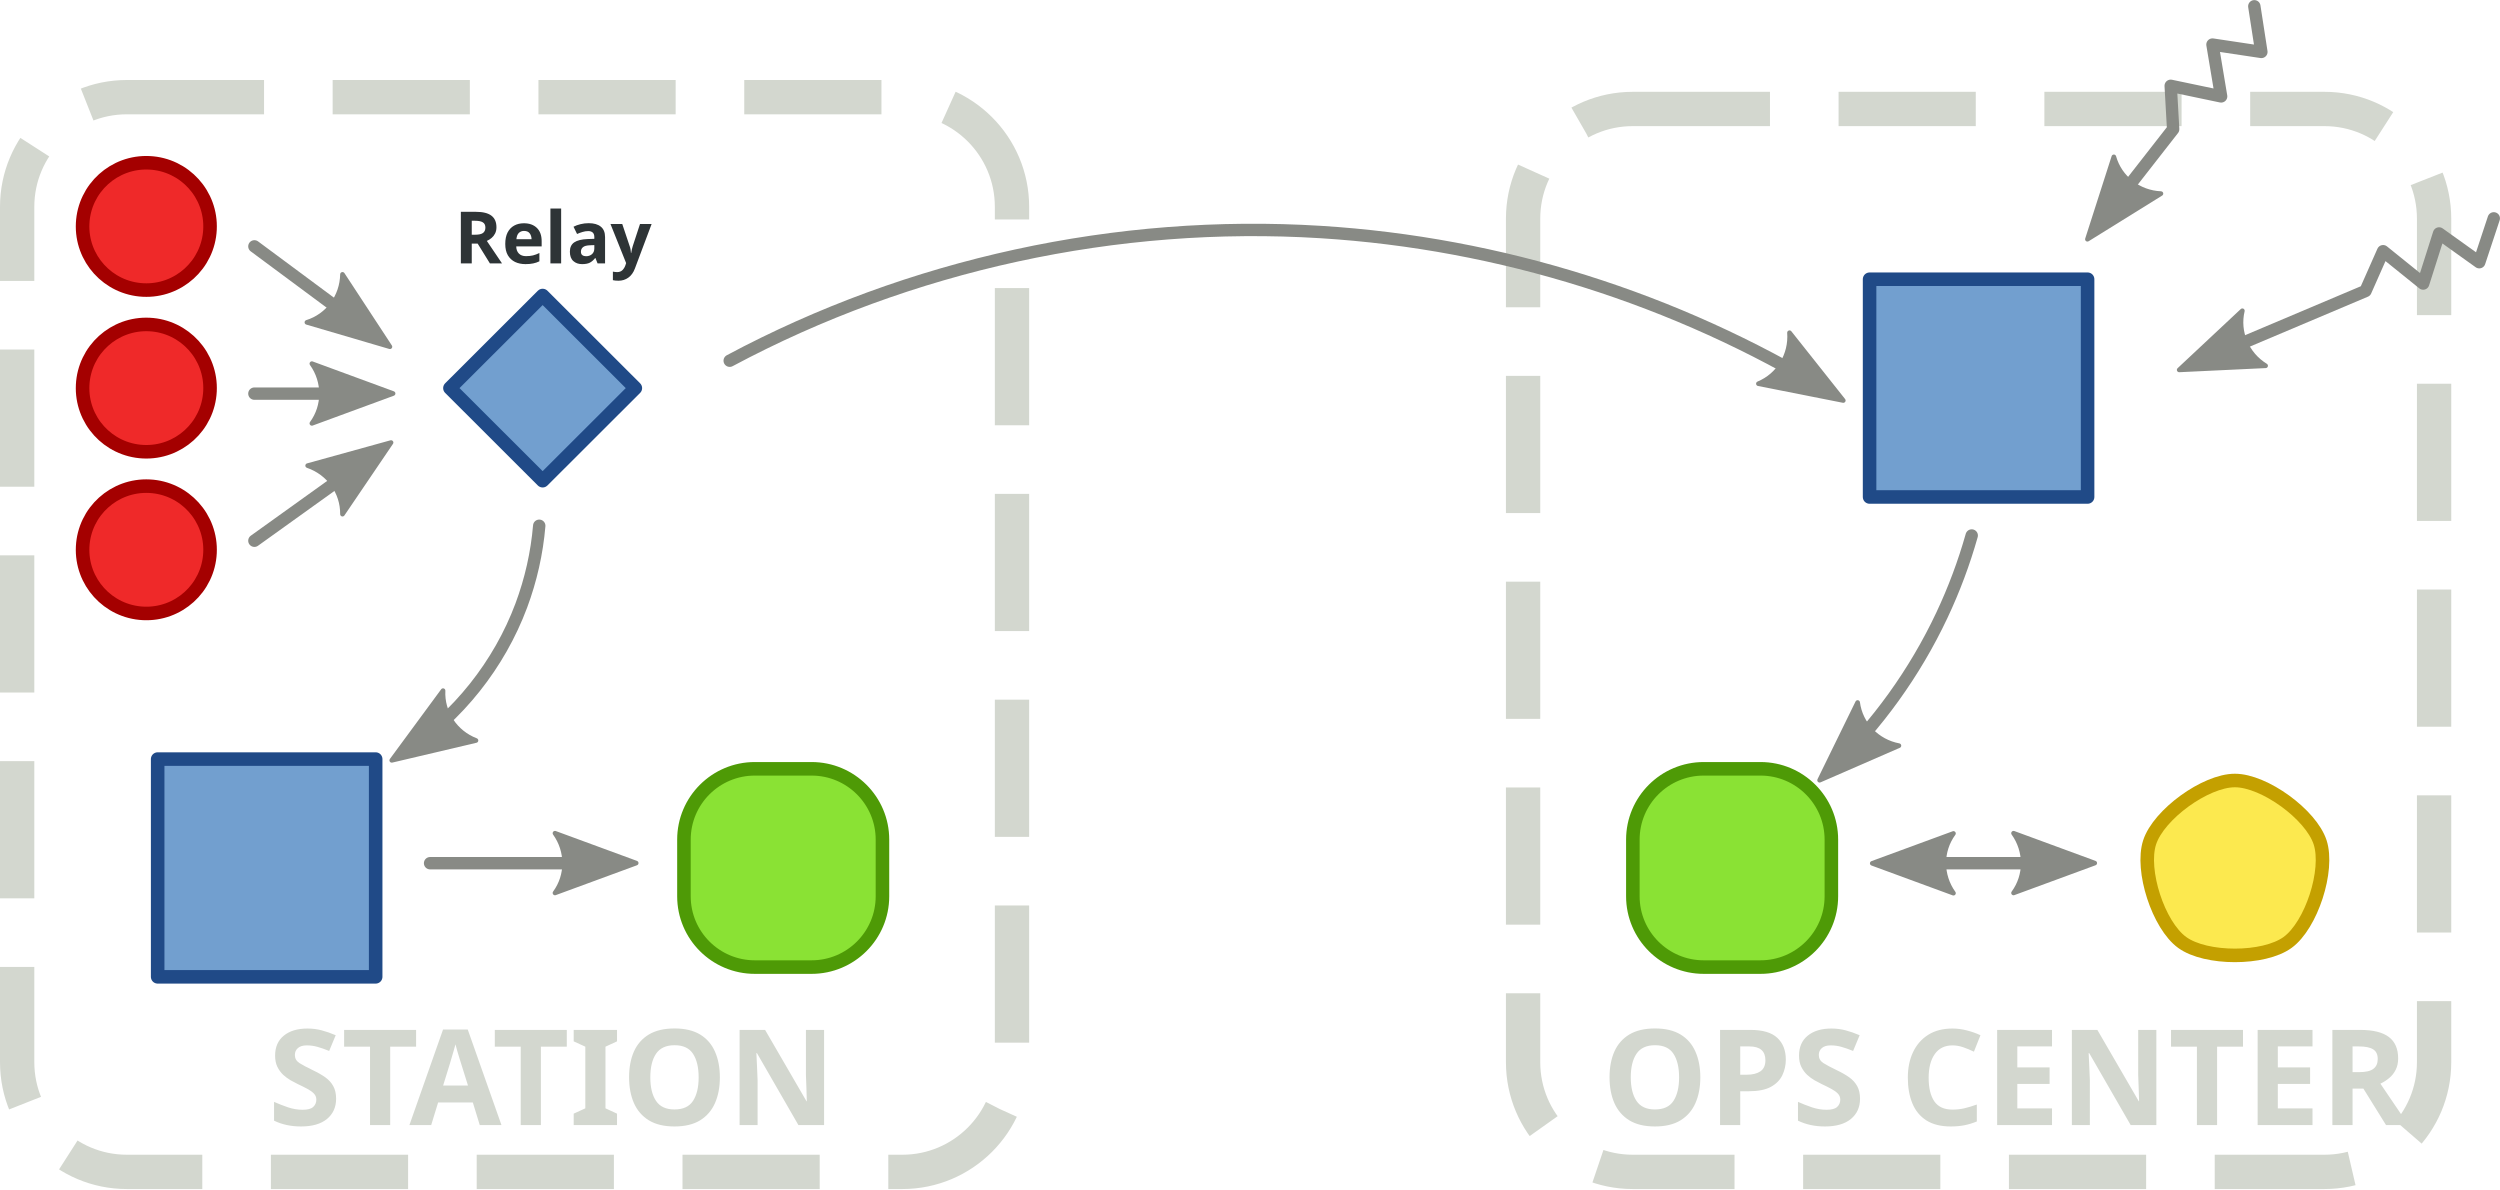
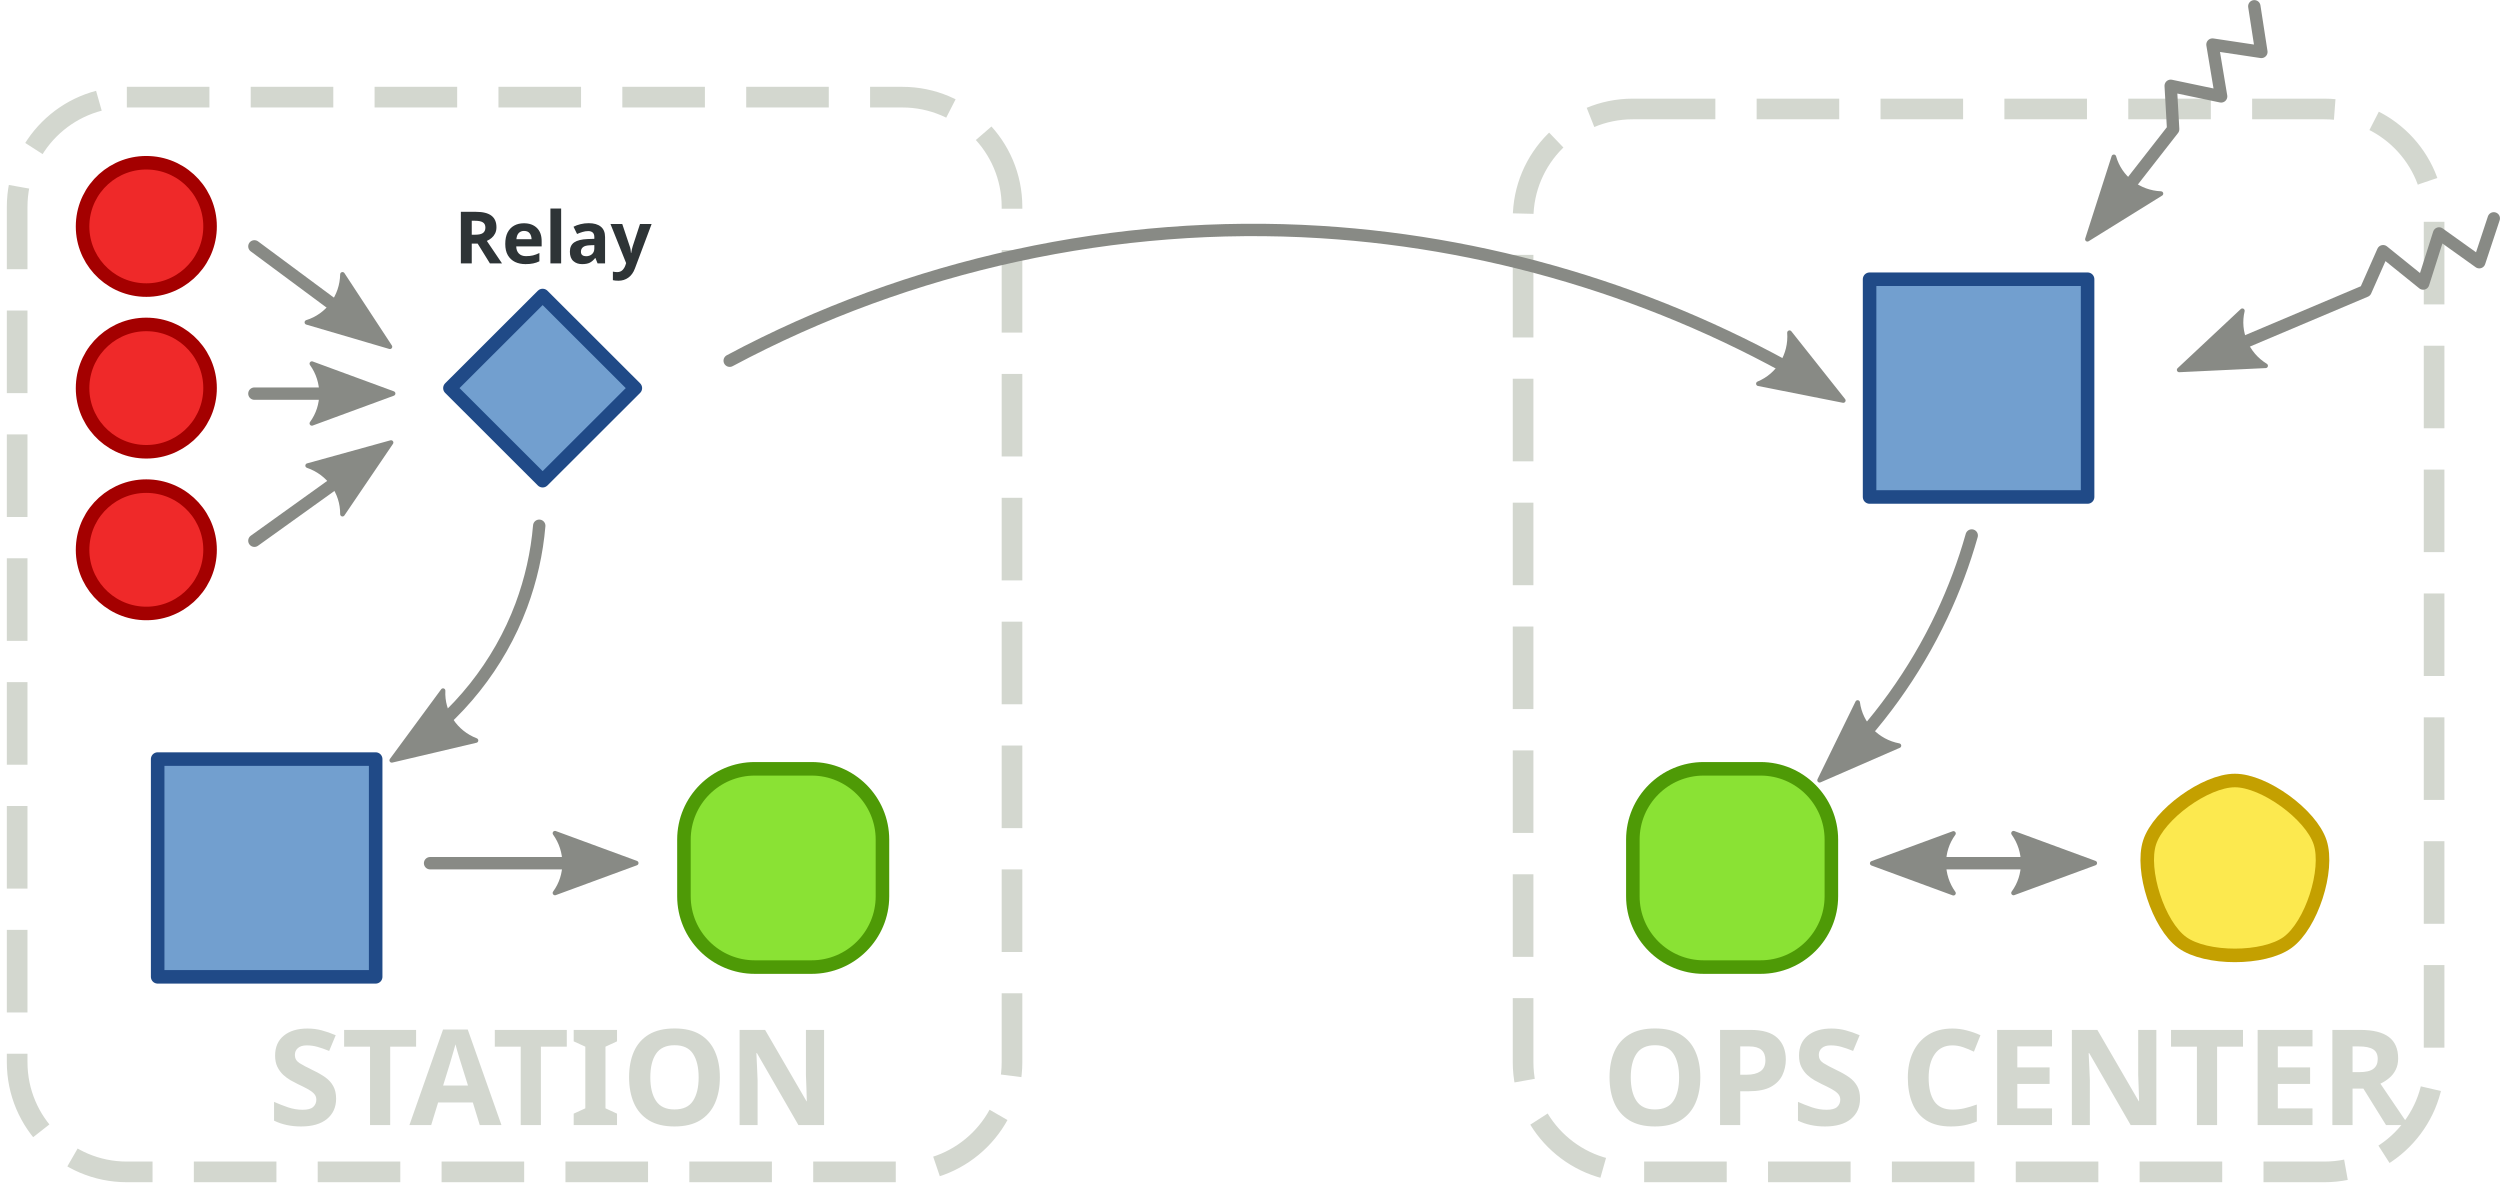
<svg xmlns="http://www.w3.org/2000/svg" width="136.699mm" height="65.016mm" viewBox="0 0 484.367 230.373" id="svg4301" version="1.1">
  <defs id="defs4303">
    <marker style="overflow:visible" id="marker4439" refX="0" refY="0" orient="auto">
      <path transform="scale(-0.6,-0.6)" d="M 8.719,4.034 -2.207,0.016 8.719,-4.002 c -1.745,2.372 -1.735,5.617 -6e-7,8.035 z" style="fill:#888a85;fill-opacity:1;fill-rule:evenodd;stroke:#888a85;stroke-width:0.625;stroke-linejoin:round;stroke-opacity:1" id="path4441" />
    </marker>
    <marker style="overflow:visible" id="marker4402" refX="0" refY="0" orient="auto">
      <path transform="scale(-0.6,-0.6)" d="M 8.719,4.034 -2.207,0.016 8.719,-4.002 c -1.745,2.372 -1.735,5.617 -6e-7,8.035 z" style="fill:#888a85;fill-opacity:1;fill-rule:evenodd;stroke:#888a85;stroke-width:0.625;stroke-linejoin:round;stroke-opacity:1" id="path4404" />
    </marker>
    <marker style="overflow:visible" id="marker4389" refX="0" refY="0" orient="auto">
      <path transform="scale(-0.6,-0.6)" d="M 8.719,4.034 -2.207,0.016 8.719,-4.002 c -1.745,2.372 -1.735,5.617 -6e-7,8.035 z" style="fill:#888a85;fill-opacity:1;fill-rule:evenodd;stroke:#888a85;stroke-width:0.625;stroke-linejoin:round;stroke-opacity:1" id="path4391" />
    </marker>
    <marker style="overflow:visible" id="marker4385" refX="0" refY="0" orient="auto">
      <path transform="scale(0.6,0.6)" d="M 8.719,4.034 -2.207,0.016 8.719,-4.002 c -1.745,2.372 -1.735,5.617 -6e-7,8.035 z" style="fill:#888a85;fill-opacity:1;fill-rule:evenodd;stroke:#888a85;stroke-width:0.625;stroke-linejoin:round;stroke-opacity:1" id="path4387" />
    </marker>
    <marker orient="auto" refY="0" refX="0" id="marker9941" style="overflow:visible">
      <path id="path9943" style="fill:#888a85;fill-opacity:1;fill-rule:evenodd;stroke:#888a85;stroke-width:0.625;stroke-linejoin:round;stroke-opacity:1" d="M 8.719,4.034 -2.207,0.016 8.719,-4.002 c -1.745,2.372 -1.735,5.617 -6e-7,8.035 z" transform="scale(-0.6,-0.6)" />
    </marker>
    <marker orient="auto" refY="0" refX="0" id="marker8875" style="overflow:visible">
      <path id="path8877" style="fill:#888a85;fill-opacity:1;fill-rule:evenodd;stroke:#888a85;stroke-width:0.625;stroke-linejoin:round;stroke-opacity:1" d="M 8.719,4.034 -2.207,0.016 8.719,-4.002 c -1.745,2.372 -1.735,5.617 -6e-7,8.035 z" transform="scale(-0.6,-0.6)" />
    </marker>
    <marker style="overflow:visible" id="marker8291" refX="0" refY="0" orient="auto">
      <path transform="scale(-0.6,-0.6)" d="M 8.719,4.034 -2.207,0.016 8.719,-4.002 c -1.745,2.372 -1.735,5.617 -6e-7,8.035 z" style="fill:#888a85;fill-opacity:1;fill-rule:evenodd;stroke:#888a85;stroke-width:0.625;stroke-linejoin:round;stroke-opacity:1" id="path8293" />
    </marker>
    <marker orient="auto" refY="0" refX="0" id="marker7665" style="overflow:visible">
      <path id="path7667" style="fill:#888a85;fill-opacity:1;fill-rule:evenodd;stroke:#888a85;stroke-width:0.625;stroke-linejoin:round;stroke-opacity:1" d="M 8.719,4.034 -2.207,0.016 8.719,-4.002 c -1.745,2.372 -1.735,5.617 -6e-7,8.035 z" transform="scale(-0.6,-0.6)" />
    </marker>
    <marker style="overflow:visible" id="marker22132" refX="0" refY="0" orient="auto">
      <path transform="scale(-0.6,-0.6)" d="M 8.719,4.034 -2.207,0.016 8.719,-4.002 c -1.745,2.372 -1.735,5.617 -6e-7,8.035 z" style="fill:#888a85;fill-opacity:1;fill-rule:evenodd;stroke:#888a85;stroke-width:0.625;stroke-linejoin:round;stroke-opacity:1" id="path22134" />
    </marker>
    <marker orient="auto" refY="0" refX="0" id="marker17605" style="overflow:visible">
      <path id="path17607" style="fill:#888a85;fill-opacity:1;fill-rule:evenodd;stroke:#888a85;stroke-width:0.625;stroke-linejoin:round;stroke-opacity:1" d="M 8.719,4.034 -2.207,0.016 8.719,-4.002 c -1.745,2.372 -1.735,5.617 -6e-7,8.035 z" transform="scale(-0.6,-0.6)" />
    </marker>
    <marker orient="auto" refY="0" refX="0" id="marker16511" style="overflow:visible">
      <path id="path16513" style="fill:#888a85;fill-opacity:1;fill-rule:evenodd;stroke:#888a85;stroke-width:0.625;stroke-linejoin:round;stroke-opacity:1" d="M 8.719,4.034 -2.207,0.016 8.719,-4.002 c -1.745,2.372 -1.735,5.617 -6e-7,8.035 z" transform="scale(-0.6,-0.6)" />
    </marker>
    <marker orient="auto" refY="0" refX="0" id="marker14729" style="overflow:visible">
      <path id="path14731" style="fill:#888a85;fill-opacity:1;fill-rule:evenodd;stroke:#888a85;stroke-width:0.625;stroke-linejoin:round;stroke-opacity:1" d="M 8.719,4.034 -2.207,0.016 8.719,-4.002 c -1.745,2.372 -1.735,5.617 -6e-7,8.035 z" transform="scale(-0.6,-0.6)" />
    </marker>
    <marker style="overflow:visible" id="marker10952" refX="0" refY="0" orient="auto">
      <path transform="scale(-0.6,-0.6)" d="M 8.719,4.034 -2.207,0.016 8.719,-4.002 c -1.745,2.372 -1.735,5.617 -6e-7,8.035 z" style="fill:#888a85;fill-opacity:1;fill-rule:evenodd;stroke:#888a85;stroke-width:0.625;stroke-linejoin:round;stroke-opacity:1" id="path10954" />
    </marker>
    <marker style="overflow:visible" id="marker10812" refX="0" refY="0" orient="auto">
      <path transform="scale(-0.6,-0.6)" d="M 8.719,4.034 -2.207,0.016 8.719,-4.002 c -1.745,2.372 -1.735,5.617 -6e-7,8.035 z" style="fill:#888a85;fill-opacity:1;fill-rule:evenodd;stroke:#888a85;stroke-width:0.625;stroke-linejoin:round;stroke-opacity:1" id="path10814" />
    </marker>
    <marker orient="auto" refY="0" refX="0" id="marker8786" style="overflow:visible">
      <path id="path8788" style="fill:#888a85;fill-opacity:1;fill-rule:evenodd;stroke:#888a85;stroke-width:0.625;stroke-linejoin:round;stroke-opacity:1" d="M 8.719,4.034 -2.207,0.016 8.719,-4.002 c -1.745,2.372 -1.735,5.617 -6e-7,8.035 z" transform="scale(-0.6,-0.6)" />
    </marker>
    <marker orient="auto" refY="0" refX="0" id="marker5434" style="overflow:visible">
      <path id="path5436" style="fill:#888a85;fill-opacity:1;fill-rule:evenodd;stroke:#888a85;stroke-width:0.625;stroke-linejoin:round;stroke-opacity:1" d="M 8.719,4.034 -2.207,0.016 8.719,-4.002 c -1.745,2.372 -1.735,5.617 -6e-7,8.035 z" transform="scale(0.6,0.6)" />
    </marker>
    <marker orient="auto" refY="0" refX="0" id="marker5438" style="overflow:visible">
      <path id="path5440" style="fill:#888a85;fill-opacity:1;fill-rule:evenodd;stroke:#888a85;stroke-width:0.625;stroke-linejoin:round;stroke-opacity:1" d="M 8.719,4.034 -2.207,0.016 8.719,-4.002 c -1.745,2.372 -1.735,5.617 -6e-7,8.035 z" transform="scale(-0.6,-0.6)" />
    </marker>
    <marker style="overflow:visible" id="marker4402-0" refX="0" refY="0" orient="auto">
      <path transform="scale(-0.6,-0.6)" d="M 8.719,4.034 -2.207,0.016 8.719,-4.002 c -1.745,2.372 -1.735,5.617 -6e-7,8.035 z" style="fill:#888a85;fill-opacity:1;fill-rule:evenodd;stroke:#888a85;stroke-width:0.625;stroke-linejoin:round;stroke-opacity:1" id="path4404-6" />
    </marker>
  </defs>
  <g id="layer1" transform="translate(-178.0381,707.7264)">
-     <rect y="-688.903" x="181.361" height="208.227" width="192.749" id="rect4879" style="fill:none;fill-rule:evenodd;stroke:#d3d7cf;stroke-width:6.646;stroke-linecap:butt;stroke-linejoin:round;stroke-miterlimit:4;stroke-dasharray:26.583, 13.291;stroke-dashoffset:0;stroke-opacity:1" ry="21.251" rx="21.251" />
-     <rect y="-686.613" x="473.132" height="205.937" width="176.505" id="rect18165" style="fill:none;fill-rule:evenodd;stroke:#d3d7cf;stroke-width:6.646;stroke-linecap:butt;stroke-linejoin:round;stroke-miterlimit:4;stroke-dasharray:26.583, 13.291;stroke-dashoffset:0;stroke-opacity:1" ry="21.251" rx="21.251" />
+     <rect y="-688.903" x="181.361" height="208.227" width="192.749" id="rect4879" style="fill:none;fill-rule:evenodd;stroke:#d3d7cf;stroke-width:4;stroke-linecap:butt;stroke-linejoin:round;stroke-miterlimit:4;stroke-dasharray:16,8;stroke-dashoffset:0;stroke-opacity:1" ry="21.251" rx="21.251" />
+     <rect y="-686.613" x="473.132" height="205.937" width="176.505" id="rect18165" style="fill:none;fill-rule:evenodd;stroke:#d3d7cf;stroke-width:4;stroke-linecap:butt;stroke-linejoin:round;stroke-miterlimit:4;stroke-dasharray:16,8;stroke-dashoffset:0;stroke-opacity:1" ry="21.251" rx="21.251" />
    <rect style="fill:#729fcf;fill-rule:evenodd;stroke:#204a87;stroke-width:2.625;stroke-linecap:butt;stroke-linejoin:round;stroke-miterlimit:4;stroke-dasharray:none;stroke-dashoffset:0;stroke-opacity:1" id="rect3336" width="25.385" height="25.385" x="634.955" y="-260.115" transform="matrix(0.7075296,-0.7066837,0.7075296,0.7066837,0,0)" />
    <g id="g7650" transform="matrix(0.8619604,0,0,0.8609298,141.2132,-729.1835)" style="stroke-width:2.625;stroke-miterlimit:4;stroke-dasharray:none">
      <circle transform="matrix(0.9987782,0.04941812,-0.04941812,0.9987782,0,0)" r="14.329" style="fill:#ef2929;stroke:#a40000;stroke-width:3.047;stroke-linejoin:round;stroke-miterlimit:4;stroke-dasharray:none" id="circle8762" cx="81.066" cy="108.391" />
      <circle transform="matrix(0.9987782,0.04941812,-0.04941812,0.9987782,0,0)" r="14.329" style="fill:#ef2929;stroke:#a40000;stroke-width:3.047;stroke-linejoin:round;stroke-miterlimit:4;stroke-dasharray:none" id="circle8766" cx="82.865" cy="144.734" />
      <circle transform="matrix(0.9987782,0.04941812,-0.04941812,0.9987782,0,0)" r="14.329" cy="72.048" cx="79.268" id="circle4881" style="fill:#ef2929;stroke:#a40000;stroke-width:3.047;stroke-linejoin:round;stroke-miterlimit:4;stroke-dasharray:none" />
    </g>
    <path style="fill:none;fill-rule:evenodd;stroke:#888a85;stroke-width:2.4;stroke-linecap:round;stroke-linejoin:round;stroke-miterlimit:4;stroke-dasharray:none;stroke-opacity:1;marker-end:url(#marker8786)" d="m 319.416,-637.84 c 34.898,-18.649 75.025,-27.385 114.518,-24.931 34.698,2.156 68.831,12.899 98.51,31.005" id="path8782" />
    <rect y="-653.625" x="540.265" height="42.188" width="42.238" id="rect9906" style="fill:#729fcf;fill-rule:evenodd;stroke:#204a87;stroke-width:2.625;stroke-linecap:butt;stroke-linejoin:round;stroke-miterlimit:4;stroke-dasharray:none;stroke-opacity:1" />
    <path style="fill:none;fill-rule:evenodd;stroke:#888a85;stroke-width:2.4;stroke-linecap:round;stroke-linejoin:round;stroke-miterlimit:4;stroke-dasharray:none;stroke-opacity:1;marker-end:url(#marker10952)" d="m 661.2,-665.419 -2.81,8.493 -7.788,-5.568 -3.08,9.702 -7.766,-6.262 -3.409,7.705 -33.18,14.029" id="path10948" />
    <path id="path16509" d="m 614.806,-706.509 1.365,8.841 -9.471,-1.422 1.674,10.039 -9.768,-2.05 0.473,8.41 -14.672,18.799" style="fill:none;fill-rule:evenodd;stroke:#888a85;stroke-width:2.4;stroke-linecap:round;stroke-linejoin:round;stroke-miterlimit:4;stroke-dasharray:none;stroke-opacity:1;marker-end:url(#marker16511)" />
    <path style="fill:none;fill-rule:evenodd;stroke:#888a85;stroke-width:2.4;stroke-linecap:round;stroke-linejoin:round;stroke-miterlimit:4;stroke-dasharray:none;stroke-opacity:1;marker-end:url(#marker17605)" d="m 560.052,-603.975 c -1.498,5.296 -3.433,10.469 -5.779,15.448 -5.236,11.117 -12.534,21.259 -21.413,29.755" id="path17601" />
    <path style="fill:none;fill-rule:evenodd;stroke:#888a85;stroke-width:2.4;stroke-linecap:round;stroke-linejoin:round;stroke-miterlimit:4;stroke-dasharray:none;stroke-opacity:1;marker-end:url(#marker7665)" d="m 227.326,-631.461 23.691,0" id="path7661" />
    <path id="path8287" d="m 227.326,-659.992 23.691,17.57" style="fill:none;fill-rule:evenodd;stroke:#888a85;stroke-width:2.4;stroke-linecap:round;stroke-linejoin:round;stroke-miterlimit:4;stroke-dasharray:none;stroke-opacity:1;marker-end:url(#marker8291)" />
    <path style="fill:none;fill-rule:evenodd;stroke:#888a85;stroke-width:2.4;stroke-linecap:round;stroke-linejoin:round;stroke-miterlimit:4;stroke-dasharray:none;stroke-opacity:1;marker-end:url(#marker8875)" d="m 227.326,-602.961 23.908,-17.15" id="path8871" />
    <rect ry="13.72" rx="13.736" y="-558.771" x="494.4" height="38.415" width="38.461" id="rect11689" style="fill:#8ae234;fill-rule:evenodd;stroke:#4e9a06;stroke-width:2.625;stroke-linecap:butt;stroke-linejoin:round;stroke-miterlimit:4;stroke-dasharray:none;stroke-opacity:1" />
    <path style="fill:none;fill-rule:evenodd;stroke:#888a85;stroke-width:2.4;stroke-linecap:round;stroke-linejoin:round;stroke-miterlimit:4;stroke-dasharray:none;stroke-opacity:1;marker-start:url(#marker5434);marker-end:url(#marker9941)" d="m 543.959,-540.483 36.751,0" id="path9937" />
    <path transform="matrix(0.4499599,0,0,0.4493884,247.4169,-647.003)" style="fill:#fce94f;fill-opacity:1;stroke:#c4a000;stroke-width:5.838;stroke-linejoin:round;stroke-miterlimit:4;stroke-dasharray:none" id="path5609" d="m 808.122,201.379 c 12.652,0 32.799,14.638 36.709,26.67 3.91,12.033 -3.786,35.717 -14.021,43.154 -10.236,7.437 -35.139,7.437 -45.375,0 -10.236,-7.437 -17.931,-31.121 -14.021,-43.154 3.91,-12.033 24.057,-26.67 36.709,-26.67 z" />
    <text xml:space="preserve" style="font-style:normal;font-variant:normal;font-weight:900;font-stretch:normal;font-size:25.843px;line-height:125%;font-family:'Source Sans Pro';-inkscape-font-specification:'Source Sans Pro, Heavy';text-align:start;letter-spacing:0px;word-spacing:0px;writing-mode:lr-tb;text-anchor:start;fill:#d3d7cf;fill-opacity:1;stroke:none;stroke-width:1px;stroke-linecap:butt;stroke-linejoin:miter;stroke-opacity:1" x="229.807" y="-490.035" id="text4345" transform="scale(1.000598,0.9994021)">
      <tspan id="tspan4347" x="229.807" y="-490.035" style="font-style:normal;font-variant:normal;font-weight:900;font-stretch:normal;font-size:25.843px;line-height:125%;font-family:'Source Sans Pro';-inkscape-font-specification:'Source Sans Pro, Heavy';text-align:start;writing-mode:lr-tb;text-anchor:start;fill:#d3d7cf">STATION</tspan>
    </text>
    <text id="text4349" y="-490.035" x="488.089" style="font-style:normal;font-variant:normal;font-weight:900;font-stretch:normal;font-size:25.843px;line-height:125%;font-family:'Source Sans Pro';-inkscape-font-specification:'Source Sans Pro, Heavy';text-align:start;letter-spacing:0px;word-spacing:0px;writing-mode:lr-tb;text-anchor:start;fill:#d3d7cf;fill-opacity:1;stroke:none;stroke-width:1px;stroke-linecap:butt;stroke-linejoin:miter;stroke-opacity:1" xml:space="preserve" transform="scale(1.000598,0.9994021)">
      <tspan y="-490.035" x="488.089" id="tspan4351" style="font-style:normal;font-variant:normal;font-weight:900;font-stretch:normal;font-size:25.843px;line-height:125%;font-family:'Source Sans Pro';-inkscape-font-specification:'Source Sans Pro, Heavy';text-align:start;writing-mode:lr-tb;text-anchor:start;fill:#d3d7cf">OPS CENTER</tspan>
    </text>
    <rect style="fill:#729fcf;fill-rule:evenodd;stroke:#204a87;stroke-width:2.625;stroke-linecap:round;stroke-linejoin:round;stroke-miterlimit:4;stroke-dasharray:none;stroke-opacity:1" id="rect7642" width="42.238" height="42.188" x="208.584" y="-560.657" />
    <rect style="color:#000000;clip-rule:nonzero;display:inline;overflow:visible;visibility:visible;opacity:1;isolation:auto;mix-blend-mode:normal;color-interpolation:sRGB;color-interpolation-filters:linearRGB;solid-color:#000000;solid-opacity:1;fill:#8ae234;fill-opacity:1;fill-rule:evenodd;stroke:#4e9a06;stroke-width:2.625;stroke-linecap:round;stroke-linejoin:round;stroke-miterlimit:4;stroke-dasharray:none;stroke-dashoffset:0;stroke-opacity:1;color-rendering:auto;image-rendering:auto;shape-rendering:auto;text-rendering:auto;enable-background:accumulate" id="rect9923" width="38.461" height="38.415" x="310.55" y="-558.771" rx="13.736" ry="13.72" />
    <path id="path4381" d="m 261.366,-540.483 36.751,0" style="fill:none;fill-rule:evenodd;stroke:#888a85;stroke-width:2.4;stroke-linecap:round;stroke-linejoin:round;stroke-miterlimit:4;stroke-dasharray:none;stroke-opacity:1;marker-end:url(#marker4389)" />
    <path id="path4433" d="m 282.512,-605.861 c -0.448,5.275 -1.62,10.488 -3.472,15.448 -4.277,11.454 -12.262,21.489 -22.463,28.229" style="fill:none;fill-rule:evenodd;stroke:#888a85;stroke-width:2.4;stroke-linecap:round;stroke-linejoin:round;stroke-miterlimit:4;stroke-dasharray:none;stroke-opacity:1;marker-end:url(#marker4439)" />
    <text xml:space="preserve" style="font-style:normal;font-variant:normal;font-weight:600;font-stretch:normal;font-size:13.998px;line-height:125%;font-family:'Source Sans Pro';-inkscape-font-specification:'Source Sans Pro, Semi-Bold';text-align:start;letter-spacing:0px;word-spacing:0px;writing-mode:lr-tb;text-anchor:start;fill:#2e3436;fill-opacity:1;stroke:none;stroke-width:1px;stroke-linecap:butt;stroke-linejoin:miter;stroke-opacity:1" x="265.903" y="-657.088" id="text4223" transform="scale(1.000598,0.999402)">
      <tspan id="tspan4225" x="265.903" y="-657.088">Relay</tspan>
    </text>
  </g>
</svg>
